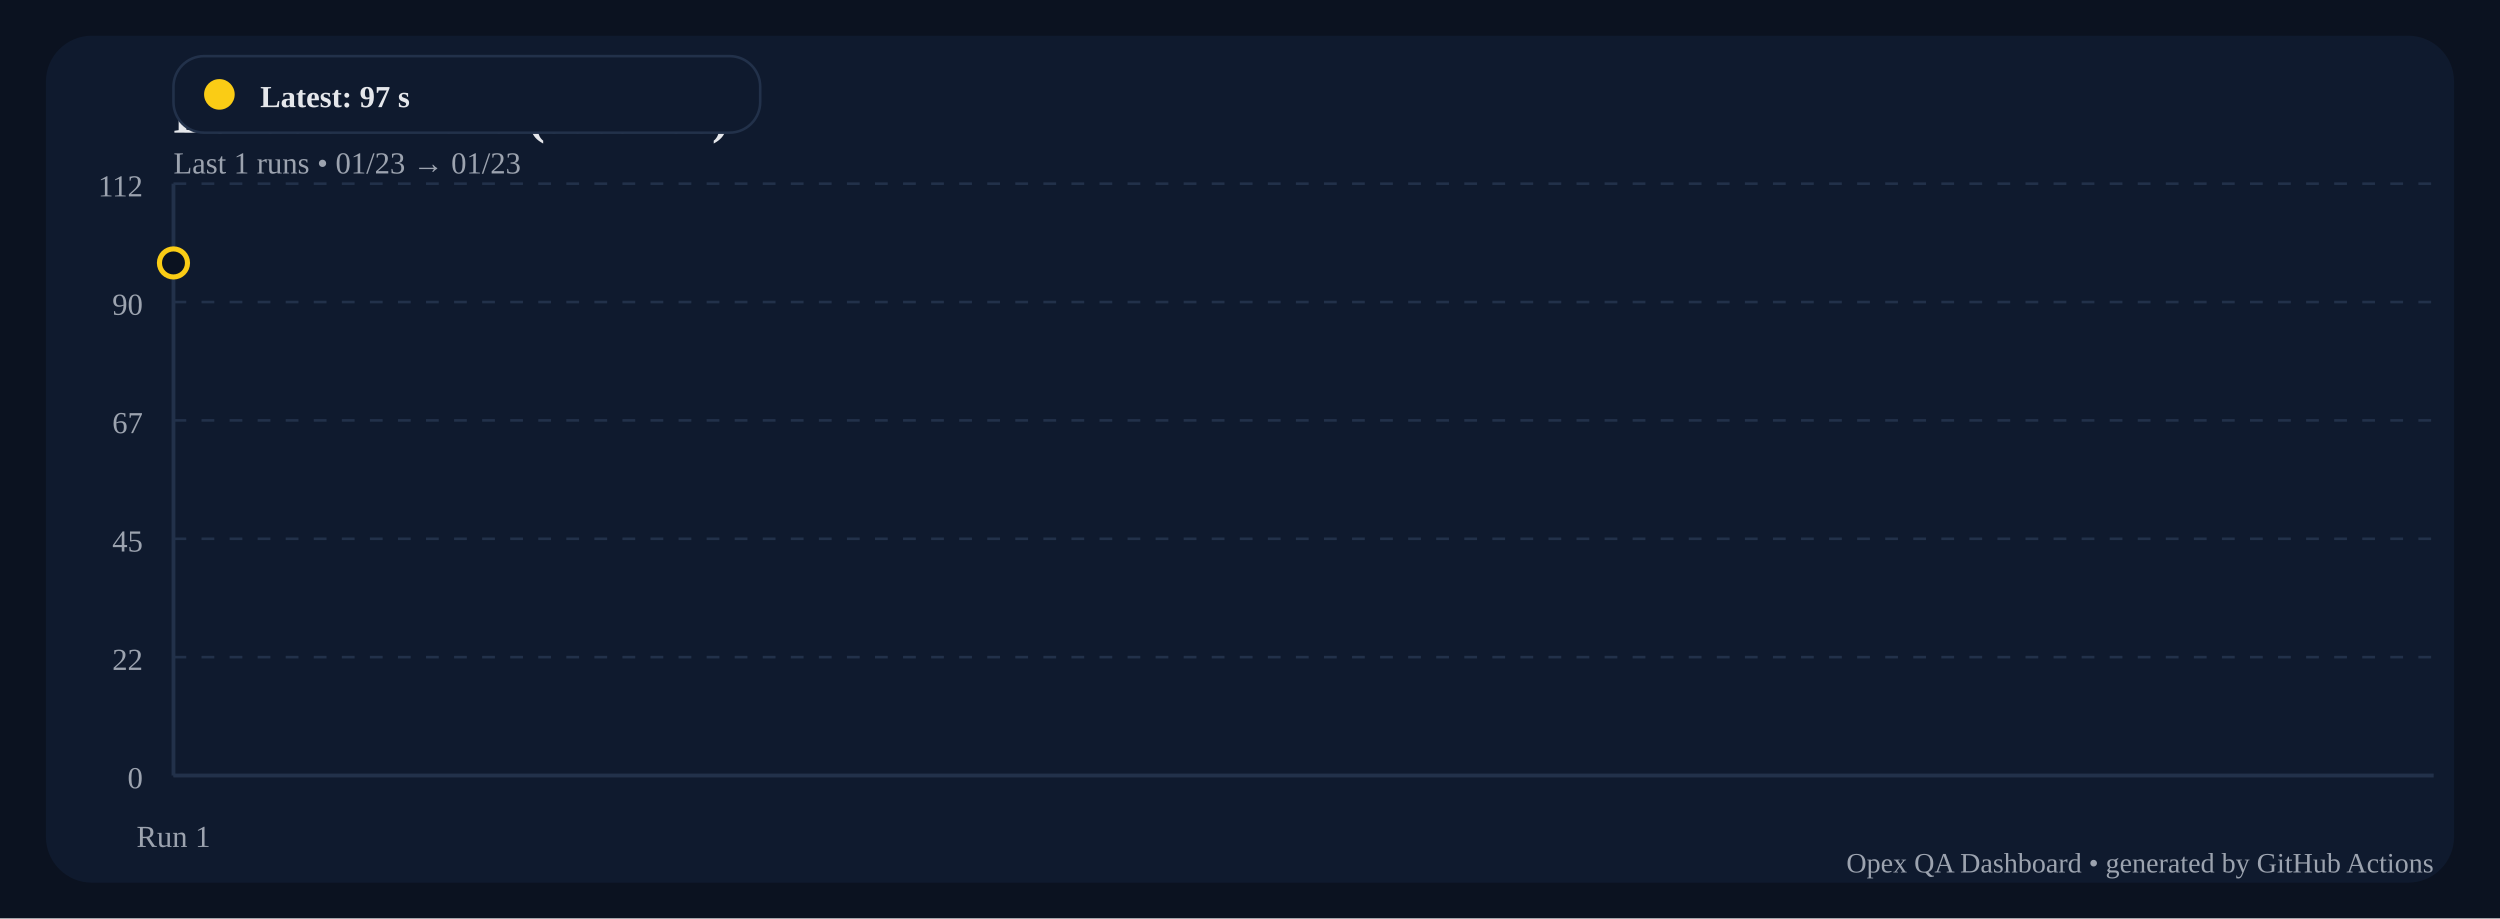
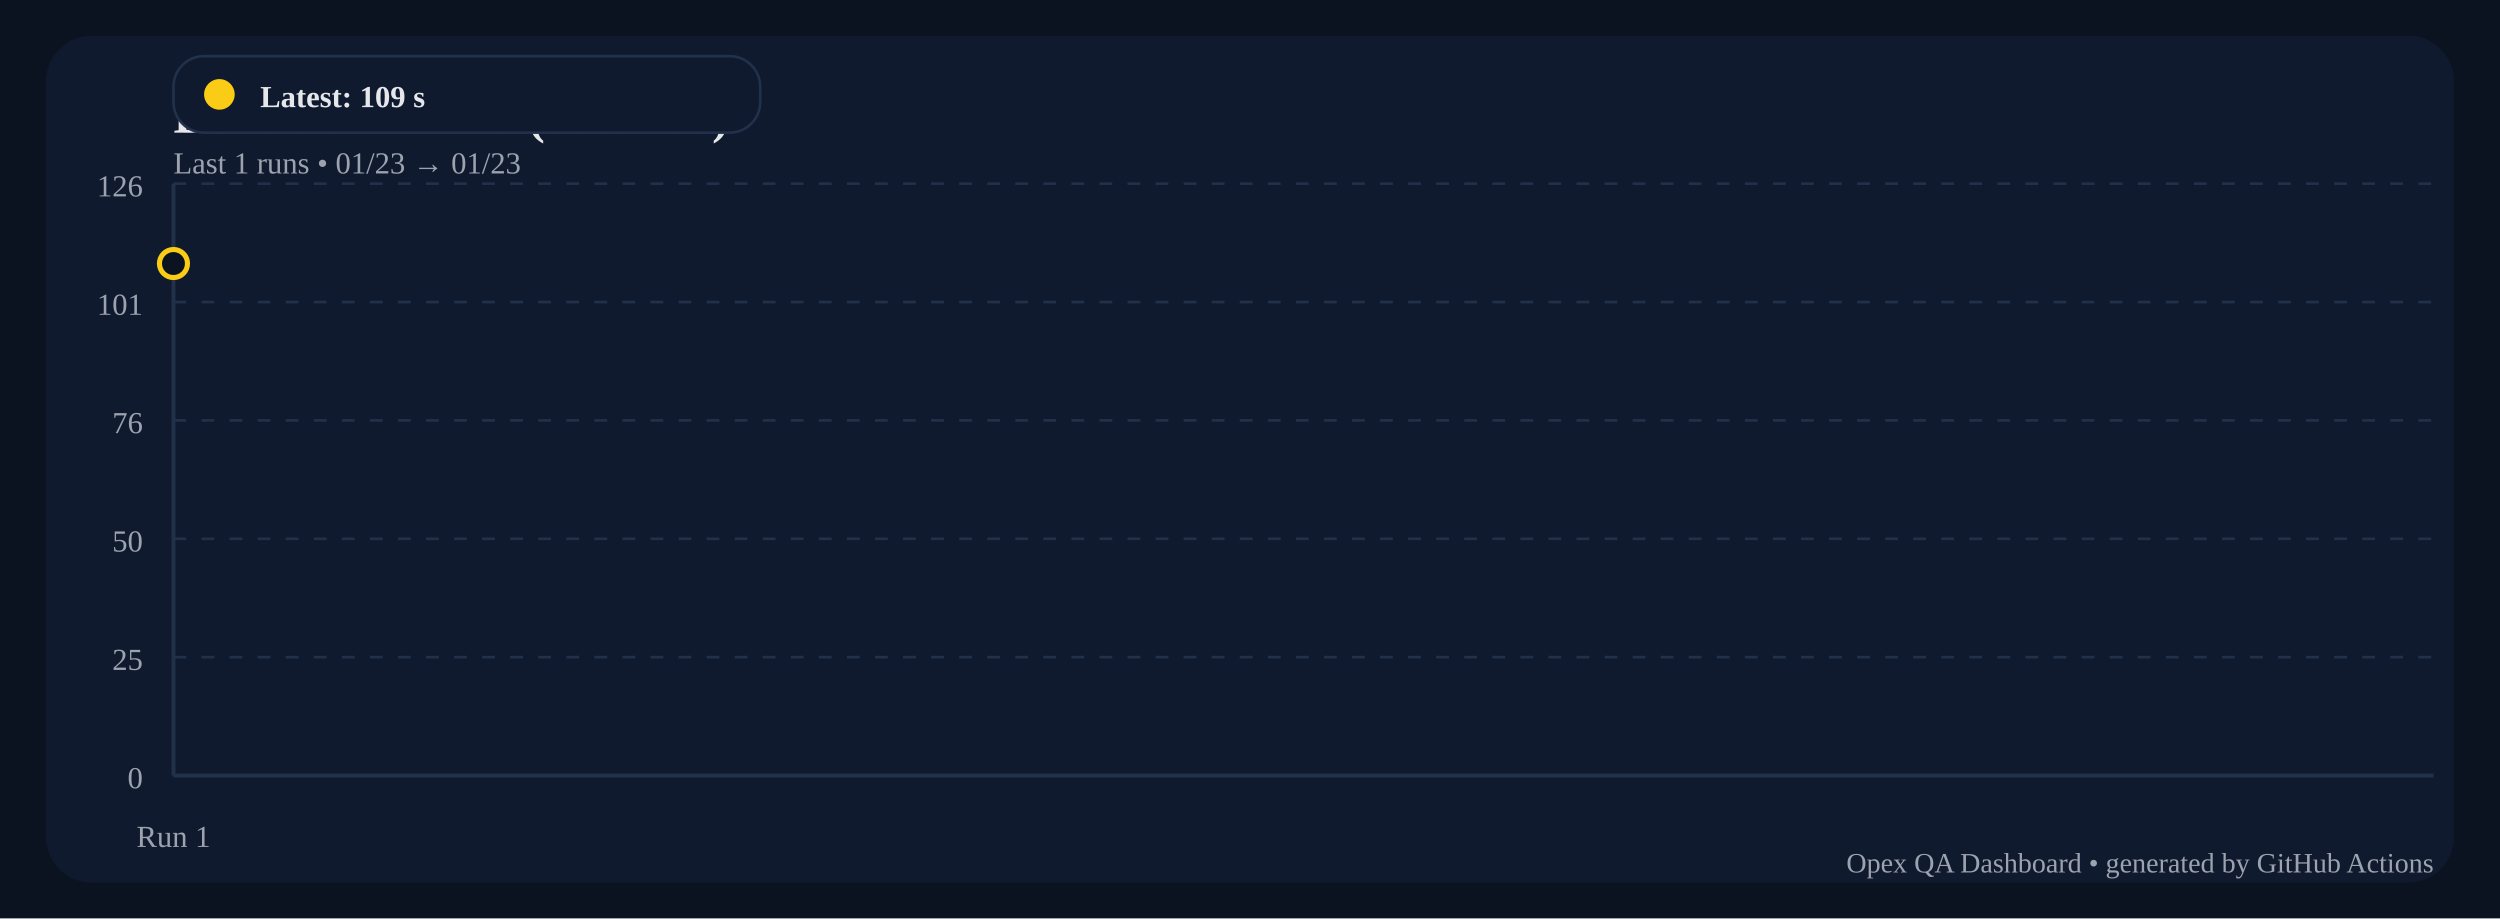
<svg xmlns="http://www.w3.org/2000/svg" width="980" height="360" viewBox="0 0 980 360">
  <defs>
    <linearGradient id="lineGlow_duration.svg" x1="0" y1="0" x2="1" y2="0">
      <stop offset="0" stop-color="#facc15" stop-opacity="0.15" />
      <stop offset="1" stop-color="#facc15" stop-opacity="0.45" />
    </linearGradient>
  </defs>
  <rect x="0" y="0" width="980" height="360" fill="#0b1220" />
  <rect x="18" y="14" width="944" height="332" rx="18" fill="#0f1a2e" />
  <text x="68" y="52" fill="#e5e7eb" font-size="20" font-weight="800">Duration Trend (seconds)</text>
  <text x="68" y="68" fill="#9ca3af" font-size="12">Last 1 runs • 01/23 → 01/23</text>
  <g>
    <rect x="68" y="22" rx="12" ry="12" width="230" height="30" fill="#0f1a2e" stroke="#22314a" />
    <circle cx="86" cy="37" r="6" fill="#facc15" />
    <text x="102" y="42" fill="#e5e7eb" font-size="12" font-weight="700">
-         Latest: 97 s
+         Latest: 109 s
      </text>
  </g>
  <line x1="68" y1="72" x2="954" y2="72" stroke="#22314a" stroke-dasharray="5 6" stroke-width="1" />
  <line x1="68" y1="118.4" x2="954" y2="118.4" stroke="#22314a" stroke-dasharray="5 6" stroke-width="1" />
  <line x1="68" y1="164.8" x2="954" y2="164.8" stroke="#22314a" stroke-dasharray="5 6" stroke-width="1" />
  <line x1="68" y1="211.2" x2="954" y2="211.2" stroke="#22314a" stroke-dasharray="5 6" stroke-width="1" />
  <line x1="68" y1="257.6" x2="954" y2="257.6" stroke="#22314a" stroke-dasharray="5 6" stroke-width="1" />
  <line x1="68" y1="304" x2="954" y2="304" stroke="#22314a" stroke-dasharray="5 6" stroke-width="1" />
  <line x1="68" y1="72" x2="68" y2="304" stroke="#22314a" stroke-width="1.5" />
  <line x1="68" y1="304" x2="954" y2="304" stroke="#22314a" stroke-width="1.5" />
  <text x="56" y="77" text-anchor="end" fill="#9ca3af" font-size="12">
-         112
+         126
      </text>
  <text x="56" y="123.4" text-anchor="end" fill="#9ca3af" font-size="12">
-         90
+         101
      </text>
  <text x="56" y="169.8" text-anchor="end" fill="#9ca3af" font-size="12">
-         67
+         76
      </text>
  <text x="56" y="216.2" text-anchor="end" fill="#9ca3af" font-size="12">
-         45
+         50
      </text>
  <text x="56" y="262.6" text-anchor="end" fill="#9ca3af" font-size="12">
-         22
+         25
      </text>
  <text x="56" y="309" text-anchor="end" fill="#9ca3af" font-size="12">
        0
      </text>
  <text x="68" y="332" text-anchor="middle" fill="#9ca3af" font-size="12">Run 1</text>
-   <path d="M 68 103.071" fill="none" stroke="url(#lineGlow_duration.svg)" stroke-width="10" stroke-linecap="round" opacity="0.65" />
-   <path d="M 68 103.071" fill="none" stroke="#facc15" stroke-width="4" stroke-linecap="round" />
-   <circle cx="68" cy="103.071" r="5.5" fill="#0b1220" stroke="#facc15" stroke-width="2" />
+   <path d="M 68 103.302" fill="none" stroke="url(#lineGlow_duration.svg)" stroke-width="10" stroke-linecap="round" opacity="0.65" />
+   <path d="M 68 103.302" fill="none" stroke="#facc15" stroke-width="4" stroke-linecap="round" />
+   <circle cx="68" cy="103.302" r="5.5" fill="#0b1220" stroke="#facc15" stroke-width="2" />
  <text x="954" y="342" text-anchor="end" fill="#9ca3af" font-size="11">
      Opex QA Dashboard • generated by GitHub Actions
    </text>
</svg>
